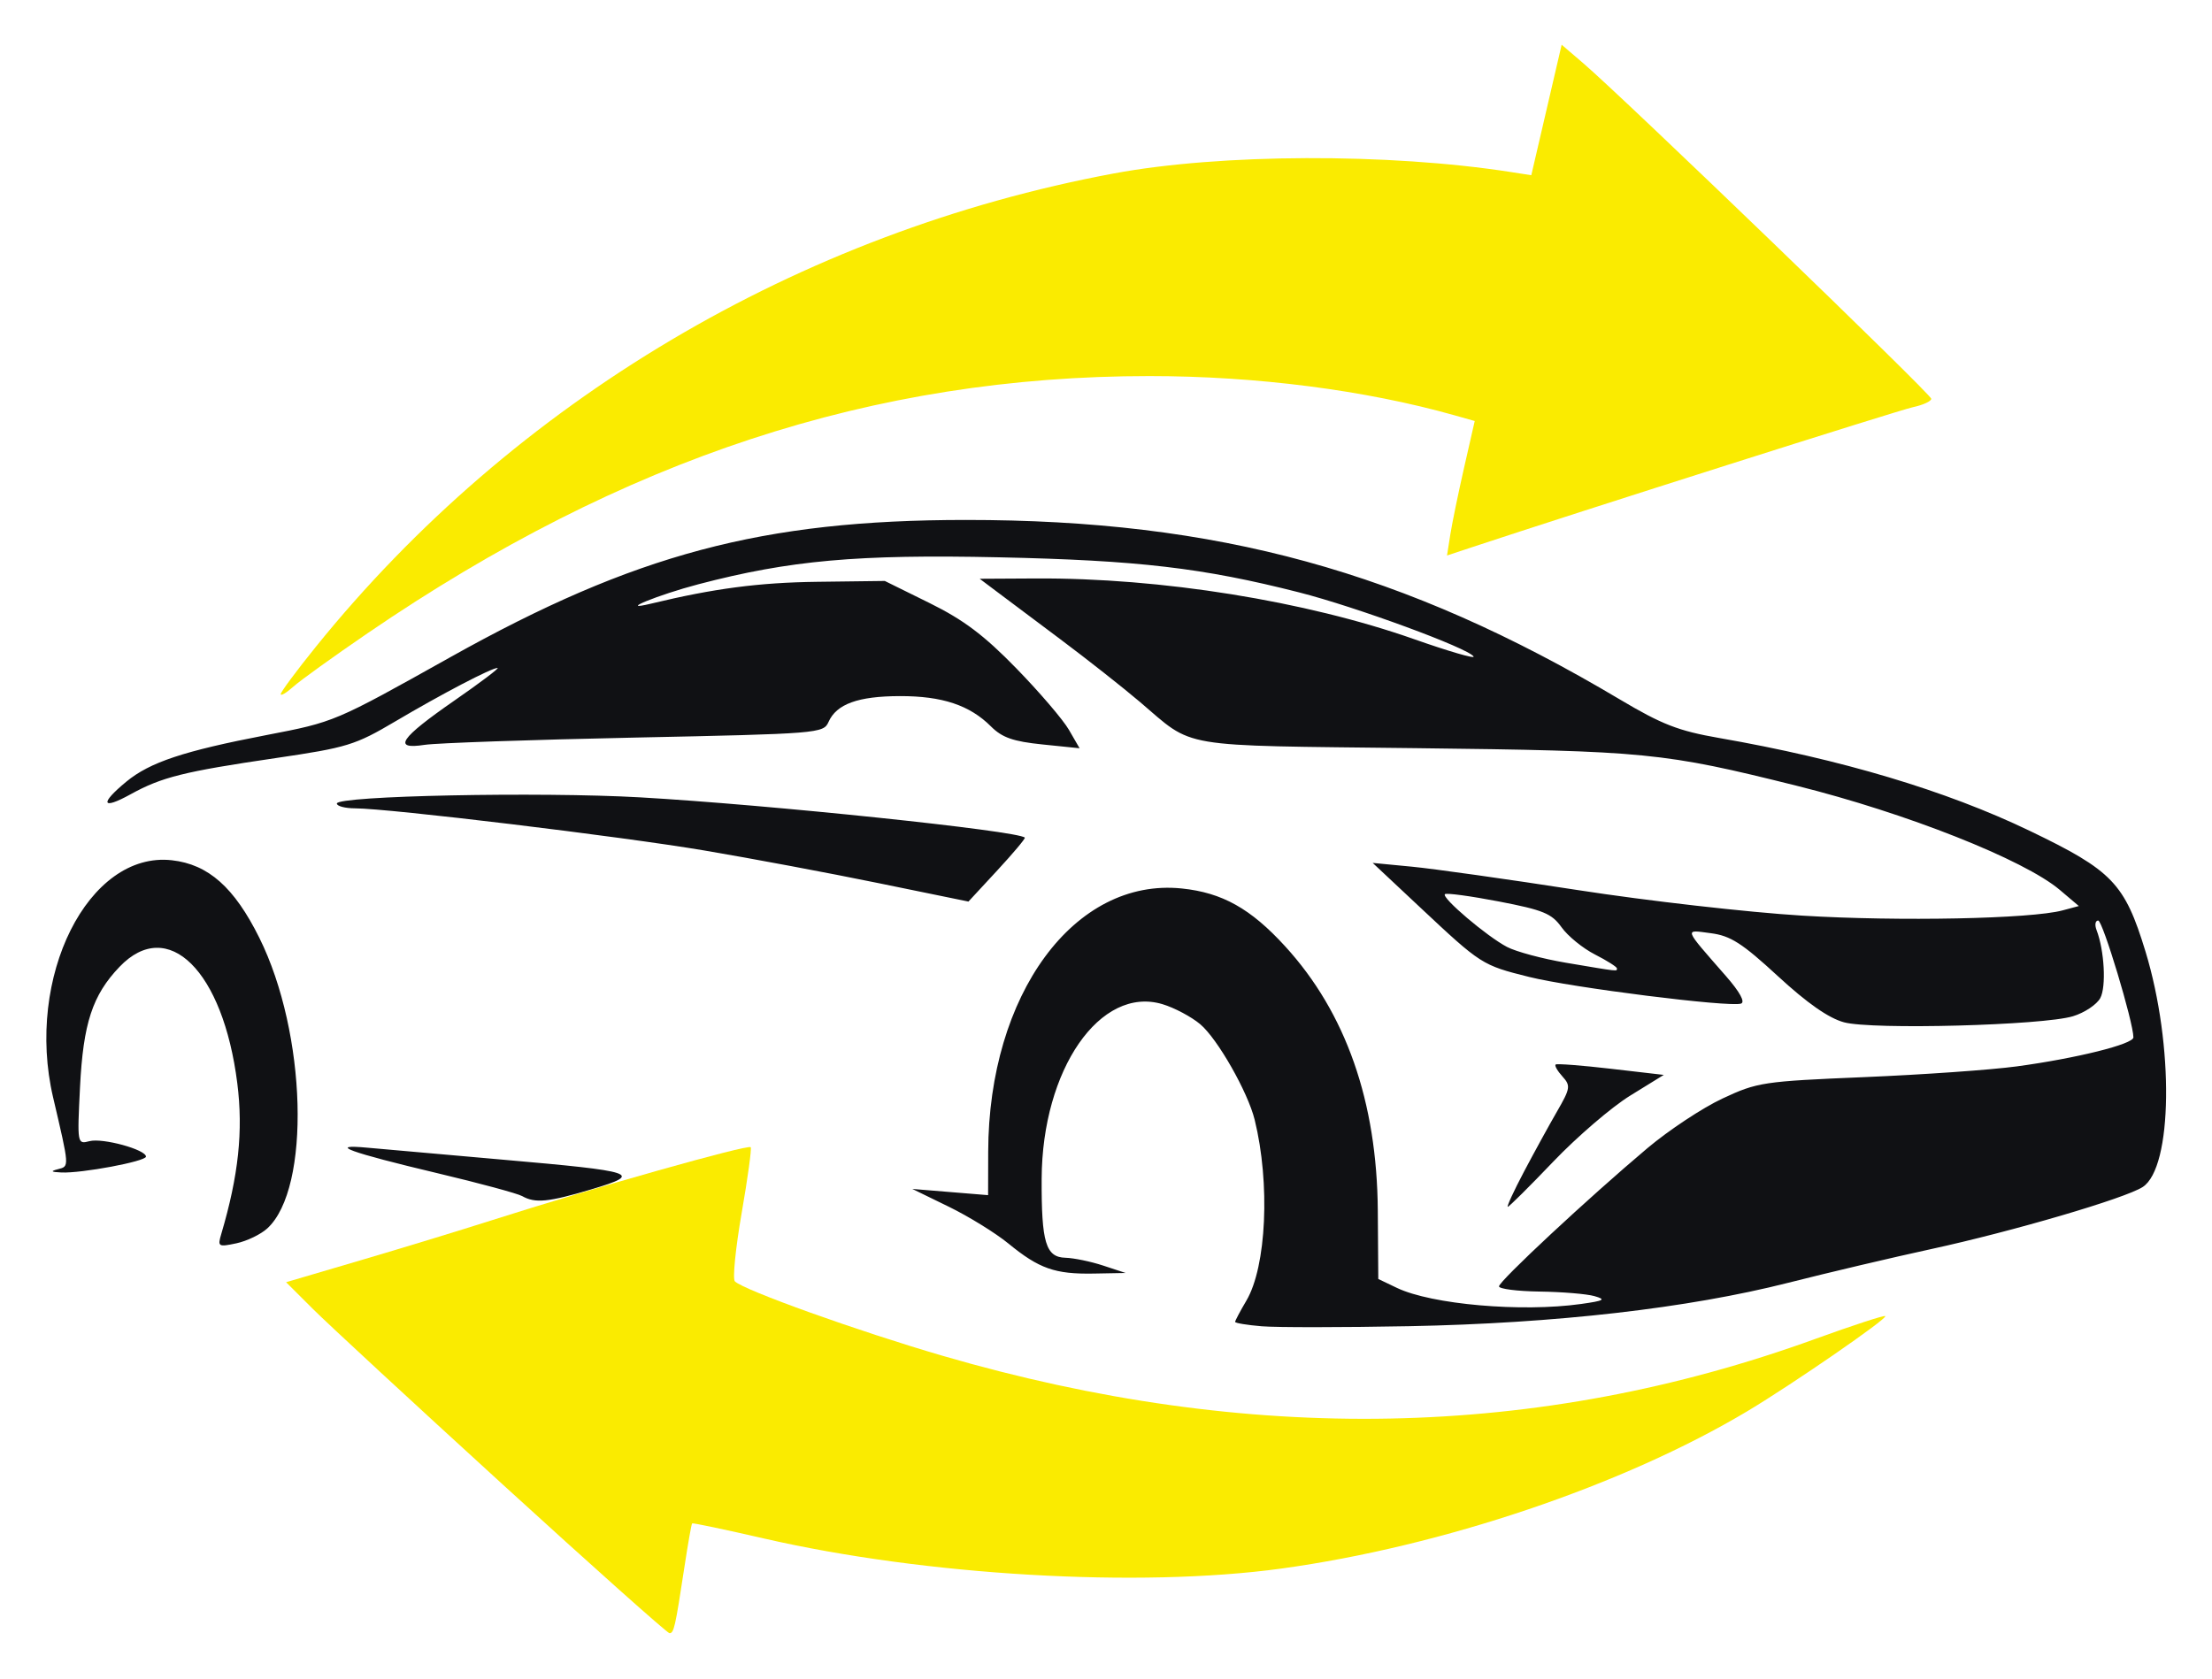
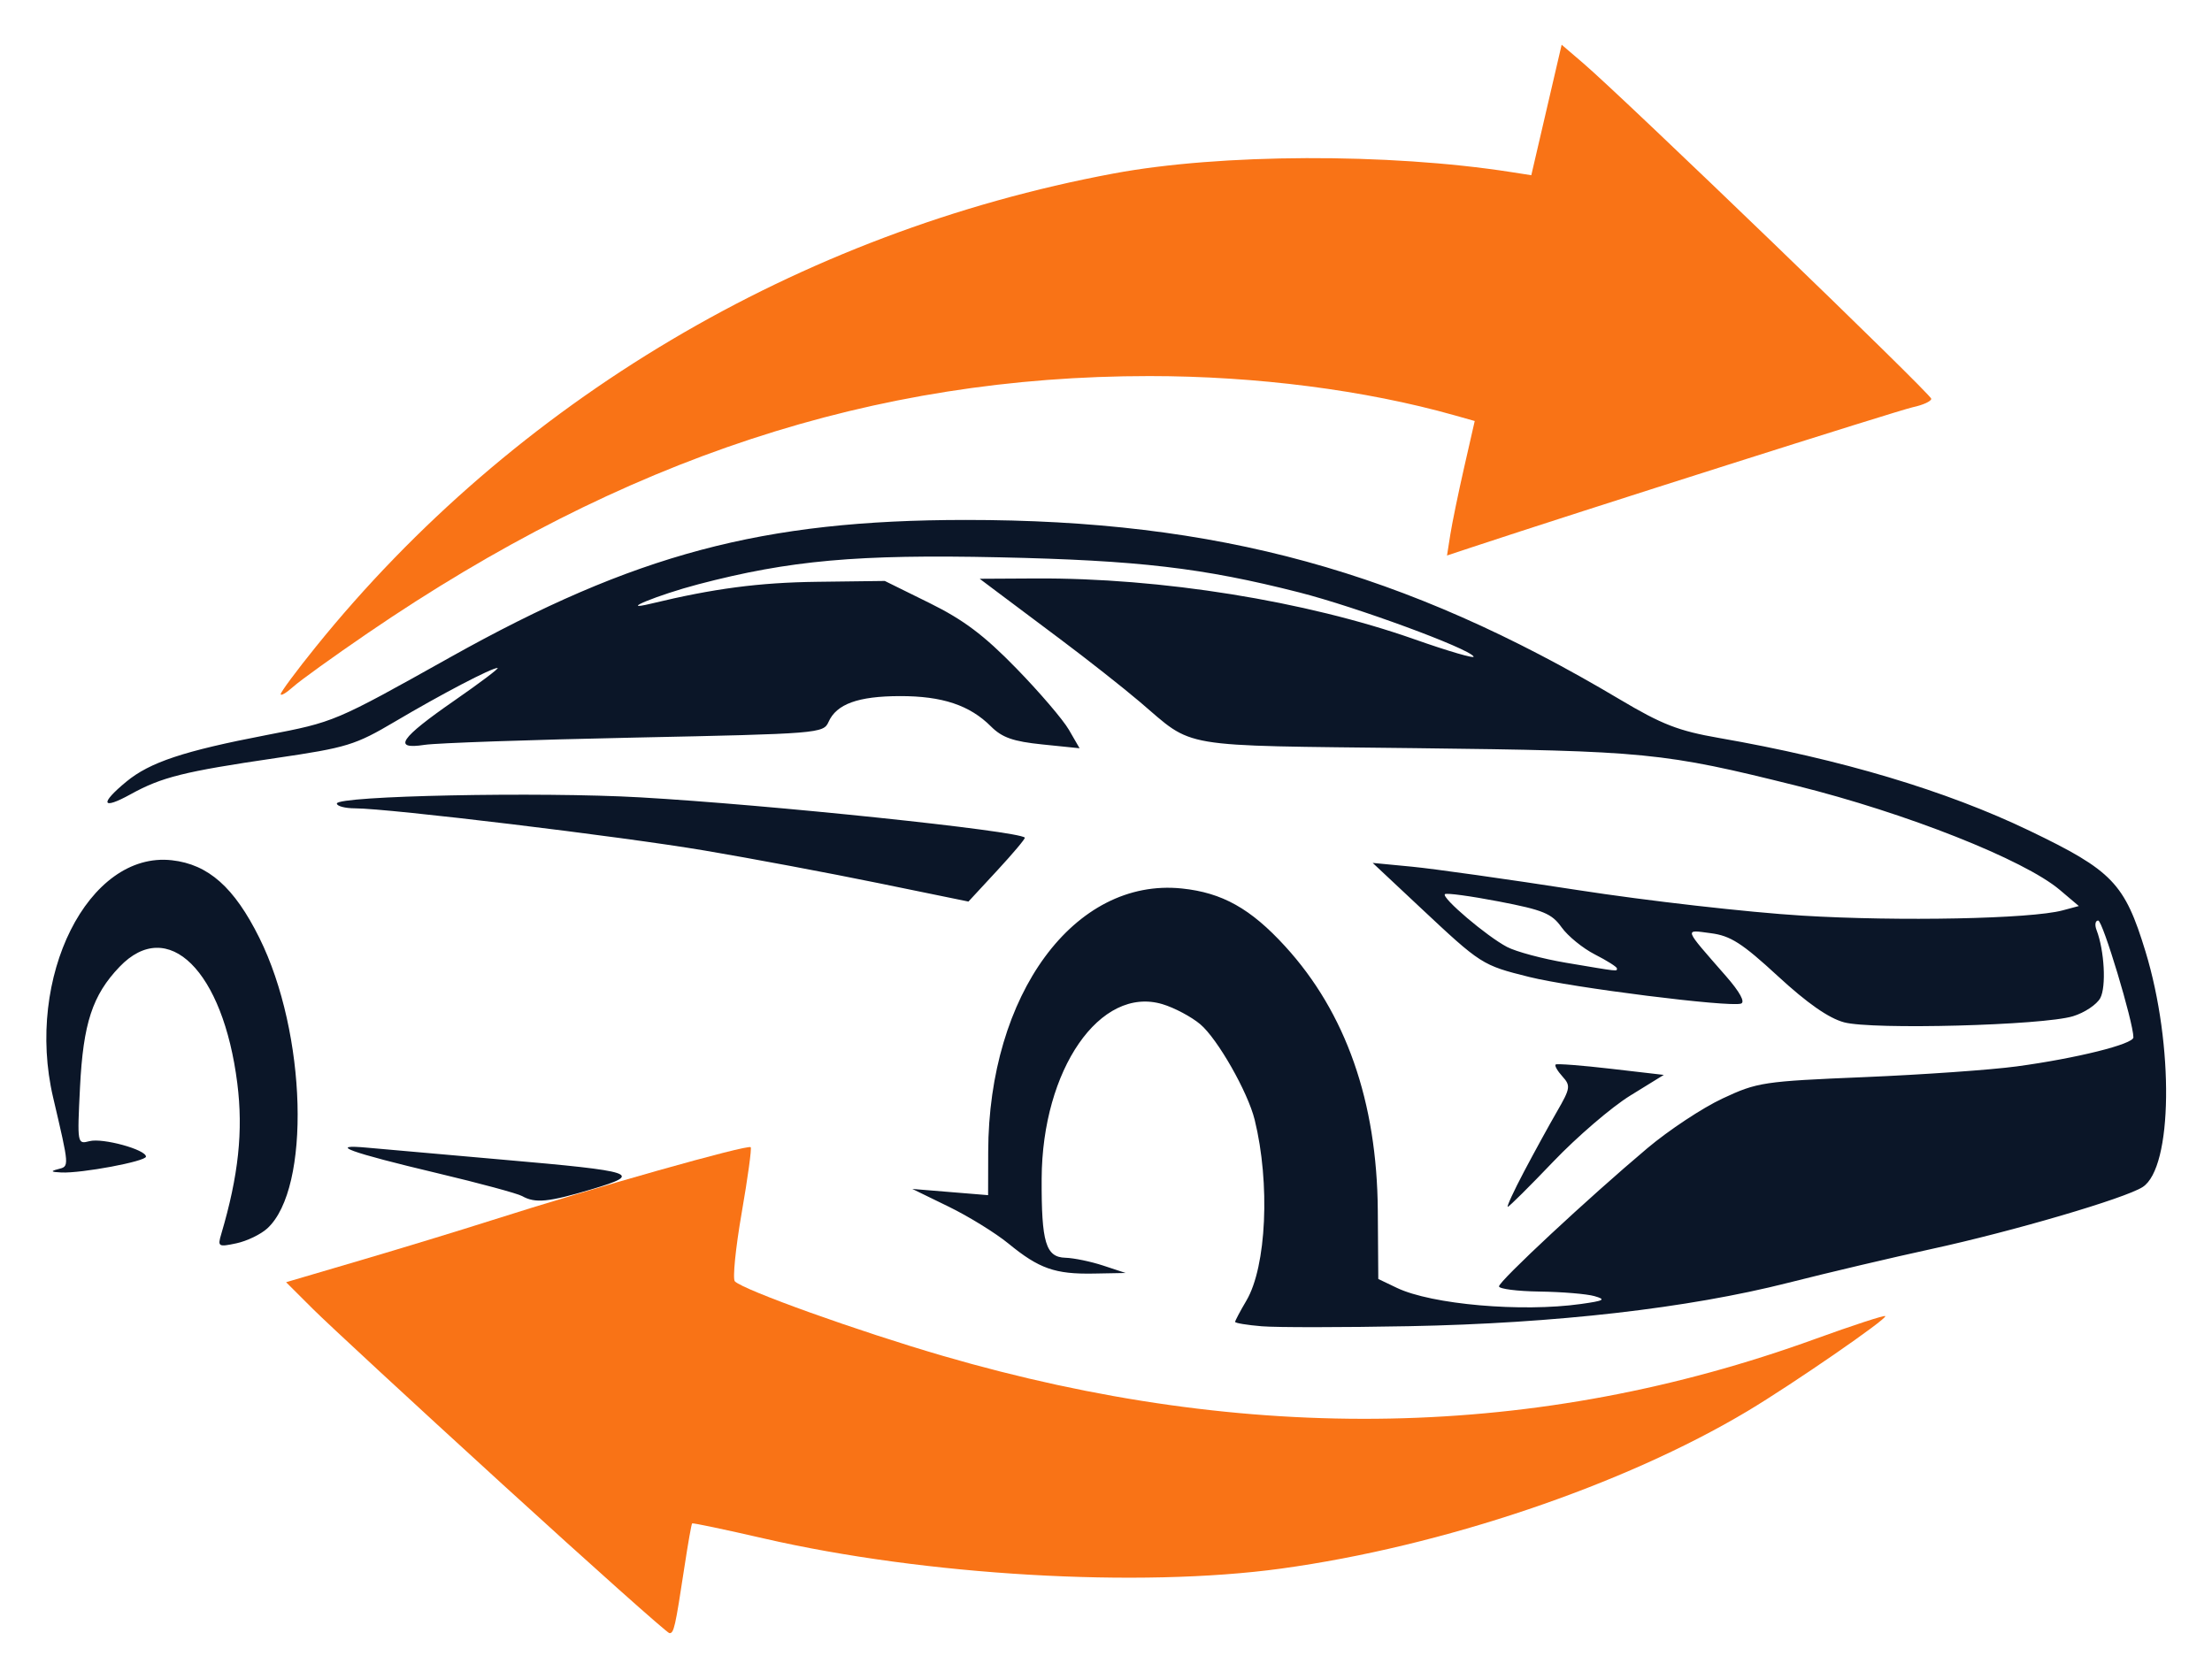
<svg xmlns="http://www.w3.org/2000/svg" width="394" height="299" viewBox="0 0 394 299" role="img" aria-labelledby="title desc">
-   <path fill="#101114" fill-rule="evenodd" d="M224.750,236.285 C222.137,236.068 220.000,235.716 220.000,235.502 C220.000,235.289 220.904,233.583 222.008,231.711 C225.587,225.645 226.267,210.810 223.483,199.500 C222.265,194.550 216.862,185.062 213.788,182.475 C212.205,181.143 209.174,179.533 207.053,178.898 C195.965,175.576 185.624,190.525 185.539,210.000 C185.489,221.367 186.274,223.979 189.769,224.077 C191.271,224.119 194.300,224.747 196.500,225.472 L200.500,226.790 194.815,226.895 C187.927,227.022 185.083,226.022 179.629,221.552 C177.331,219.669 172.536,216.708 168.975,214.973 L162.500,211.817 169.250,212.371 L176.000,212.925 176.017,205.212 C176.081,177.137 191.386,156.315 210.509,158.289 C217.696,159.031 222.766,161.869 228.909,168.591 C239.725,180.425 245.275,196.261 245.413,215.679 L245.500,227.858 248.810,229.442 C254.999,232.402 271.006,233.803 281.610,232.313 C285.756,231.730 286.120,231.517 284.000,230.912 C282.625,230.520 278.238,230.155 274.250,230.100 C270.262,230.045 267.000,229.628 267.000,229.174 C267.000,228.243 282.931,213.403 293.418,204.567 C297.223,201.361 303.249,197.374 306.809,195.709 C313.020,192.802 314.043,192.648 332.088,191.895 C342.431,191.463 354.630,190.605 359.197,189.988 C369.849,188.548 380.000,186.023 380.000,184.813 C380.000,182.130 374.537,164.000 373.729,164.000 C373.210,164.000 373.080,164.767 373.440,165.705 C374.831,169.330 375.185,175.786 374.104,177.806 C373.484,178.965 371.294,180.424 369.238,181.050 C363.875,182.682 333.460,183.488 328.456,182.131 C325.716,181.388 321.920,178.738 316.691,173.920 C310.297,168.028 308.242,166.711 304.735,166.257 C299.937,165.634 299.748,165.104 307.465,173.943 C309.907,176.741 310.885,178.538 310.105,178.798 C308.041,179.486 279.990,175.954 272.352,174.044 C263.974,171.949 263.834,171.860 252.909,161.617 L244.500,153.733 251.500,154.406 C255.350,154.776 268.625,156.649 281.000,158.568 C293.375,160.487 311.375,162.538 321.000,163.125 C338.262,164.177 361.758,163.705 367.391,162.191 L370.281,161.415 366.891,158.544 C360.534,153.162 339.530,144.848 320.000,139.982 C296.233,134.062 293.327,133.776 252.000,133.287 C209.123,132.781 212.891,133.417 203.000,125.019 C199.975,122.451 193.639,117.458 188.919,113.925 C184.200,110.391 179.025,106.513 177.419,105.306 L174.500,103.111 184.500,103.056 C206.817,102.934 232.572,107.070 251.903,113.879 C257.997,116.025 262.755,117.412 262.475,116.960 C261.561,115.481 241.504,108.109 231.394,105.536 C214.207,101.162 202.789,99.827 177.972,99.288 C152.739,98.741 140.706,99.818 124.415,104.085 C117.217,105.971 109.678,109.061 116.000,107.534 C127.144,104.843 135.205,103.784 145.549,103.653 L157.597,103.500 165.549,107.425 C171.631,110.427 175.263,113.158 181.000,119.044 C185.125,123.276 189.354,128.217 190.397,130.023 L192.294,133.306 185.667,132.627 C180.461,132.094 178.497,131.406 176.510,129.419 C172.719,125.628 167.825,123.998 160.282,124.015 C152.837,124.031 148.992,125.425 147.576,128.621 C146.675,130.655 145.815,130.724 113.076,131.405 C94.609,131.789 77.753,132.372 75.617,132.701 C69.837,133.590 71.222,131.545 80.983,124.778 C85.567,121.600 89.006,119.000 88.626,119.000 C87.535,119.000 78.714,123.612 70.374,128.543 C63.259,132.749 61.824,133.189 49.123,135.055 C32.739,137.463 28.804,138.445 23.250,141.512 C18.094,144.359 17.716,143.204 22.510,139.252 C26.699,135.800 32.744,133.789 47.455,130.958 C59.618,128.616 59.548,128.646 80.173,117.104 C113.037,98.713 135.804,92.646 172.000,92.632 C216.826,92.615 250.090,101.741 288.512,124.601 C296.039,129.079 298.954,130.212 306.196,131.475 C327.950,135.269 346.610,140.845 361.500,148.003 C376.268,155.101 378.444,157.367 382.148,169.500 C387.256,186.231 386.999,208.015 381.652,211.475 C378.530,213.496 358.482,219.379 344.000,222.525 C337.125,224.018 325.650,226.725 318.500,228.540 C300.674,233.064 277.051,235.769 251.000,236.268 C239.175,236.495 227.363,236.503 224.750,236.285Z M288.000,172.520 C288.000,172.257 286.238,171.142 284.084,170.043 C281.931,168.944 279.258,166.767 278.146,165.204 C276.397,162.749 274.883,162.125 266.973,160.603 C261.941,159.635 257.617,159.050 257.364,159.303 C256.730,159.937 264.842,166.826 268.439,168.709 C270.056,169.555 274.781,170.820 278.939,171.521 C288.566,173.143 288.000,173.081 288.000,172.520Z M39.407,219.861 C42.492,209.428 43.338,201.475 42.267,192.989 C39.734,172.924 29.916,163.219 21.287,172.250 C16.465,177.296 14.821,182.306 14.252,193.690 C13.747,203.808 13.759,203.876 15.945,203.304 C18.277,202.694 26.000,204.809 26.000,206.057 C26.000,206.906 14.525,209.057 10.918,208.884 C9.063,208.795 8.931,208.657 10.350,208.291 C12.369,207.771 12.386,208.024 9.457,195.500 C4.450,174.091 15.730,151.582 30.625,153.261 C37.113,153.993 41.724,158.083 46.191,167.073 C54.641,184.079 55.400,211.706 47.613,218.847 C46.451,219.912 43.972,221.108 42.104,221.504 C38.883,222.186 38.744,222.101 39.407,219.861Z M271.447,208.750 C273.262,205.312 275.908,200.488 277.328,198.029 C279.721,193.887 279.792,193.427 278.295,191.773 C277.406,190.791 276.864,189.836 277.089,189.651 C277.315,189.466 281.742,189.806 286.926,190.407 L296.352,191.500 290.357,195.200 C287.059,197.235 280.900,202.522 276.670,206.950 C272.440,211.377 268.792,215.000 268.564,215.000 C268.335,215.000 269.633,212.188 271.447,208.750Z M93.000,213.090 C92.175,212.623 85.425,210.798 78.000,209.034 C62.228,205.288 58.104,203.784 65.500,204.475 C68.250,204.732 79.050,205.688 89.500,206.598 C113.429,208.684 114.675,209.098 105.392,211.874 C97.709,214.172 95.325,214.406 93.000,213.090Z M156.500,157.340 C147.700,155.536 133.750,152.920 125.500,151.526 C110.527,148.997 69.404,144.033 63.250,144.011 C61.462,144.005 60.000,143.619 60.000,143.154 C60.000,141.775 96.176,141.037 114.000,142.053 C136.905,143.358 181.433,148.020 182.539,149.229 C182.676,149.378 180.473,152.002 177.644,155.060 L172.500,160.619 156.500,157.340Z" />
-   <path fill="#FAEB00" fill-rule="evenodd" d="M89.500,264.431 C73.550,249.869 58.353,235.813 55.729,233.195 L50.959,228.435 64.229,224.528 C71.528,222.380 82.000,219.185 87.500,217.428 C105.813,211.580 133.186,203.853 133.715,204.382 C133.916,204.582 133.190,209.866 132.102,216.123 C131.015,222.380 130.470,227.851 130.892,228.279 C132.427,229.840 152.879,237.167 167.971,241.564 C222.507,257.450 273.973,256.450 323.316,238.546 C330.000,236.120 335.620,234.286 335.804,234.471 C336.240,234.907 319.284,246.604 311.271,251.395 C289.153,264.619 256.910,275.511 228.216,279.451 C202.919,282.924 164.788,280.701 136.000,274.074 C129.125,272.492 123.401,271.289 123.281,271.401 C123.160,271.514 122.551,274.957 121.928,279.053 C120.262,289.996 120.034,291.005 119.231,290.953 C118.829,290.928 105.450,278.993 89.500,264.431Z M50.000,123.664 C50.000,123.288 52.812,119.497 56.249,115.240 C91.585,71.469 142.323,41.358 198.350,30.909 C217.392,27.358 247.286,27.249 269.127,30.651 L272.754,31.216 275.457,19.592 L278.161,7.968 281.975,11.234 C289.297,17.502 344.000,70.252 344.000,71.043 C344.000,71.482 342.538,72.155 340.750,72.538 C338.154,73.094 281.184,91.190 262.121,97.514 L257.741,98.967 258.329,95.233 C258.653,93.180 259.763,87.789 260.797,83.252 L262.677,75.005 259.089,73.992 C243.163,69.496 223.758,67.000 204.737,67.000 C155.602,67.000 111.069,81.647 65.500,112.797 C59.450,116.932 53.487,121.223 52.250,122.332 C51.013,123.441 50.000,124.041 50.000,123.664Z" />
+   <path fill="#0B1628" fill-rule="evenodd" d="M224.750,236.285 C222.137,236.068 220.000,235.716 220.000,235.502 C220.000,235.289 220.904,233.583 222.008,231.711 C225.587,225.645 226.267,210.810 223.483,199.500 C222.265,194.550 216.862,185.062 213.788,182.475 C212.205,181.143 209.174,179.533 207.053,178.898 C195.965,175.576 185.624,190.525 185.539,210.000 C185.489,221.367 186.274,223.979 189.769,224.077 C191.271,224.119 194.300,224.747 196.500,225.472 L200.500,226.790 194.815,226.895 C187.927,227.022 185.083,226.022 179.629,221.552 C177.331,219.669 172.536,216.708 168.975,214.973 L162.500,211.817 169.250,212.371 L176.000,212.925 176.017,205.212 C176.081,177.137 191.386,156.315 210.509,158.289 C217.696,159.031 222.766,161.869 228.909,168.591 C239.725,180.425 245.275,196.261 245.413,215.679 L245.500,227.858 248.810,229.442 C254.999,232.402 271.006,233.803 281.610,232.313 C285.756,231.730 286.120,231.517 284.000,230.912 C282.625,230.520 278.238,230.155 274.250,230.100 C270.262,230.045 267.000,229.628 267.000,229.174 C267.000,228.243 282.931,213.403 293.418,204.567 C297.223,201.361 303.249,197.374 306.809,195.709 C313.020,192.802 314.043,192.648 332.088,191.895 C342.431,191.463 354.630,190.605 359.197,189.988 C369.849,188.548 380.000,186.023 380.000,184.813 C380.000,182.130 374.537,164.000 373.729,164.000 C373.210,164.000 373.080,164.767 373.440,165.705 C374.831,169.330 375.185,175.786 374.104,177.806 C373.484,178.965 371.294,180.424 369.238,181.050 C363.875,182.682 333.460,183.488 328.456,182.131 C325.716,181.388 321.920,178.738 316.691,173.920 C310.297,168.028 308.242,166.711 304.735,166.257 C299.937,165.634 299.748,165.104 307.465,173.943 C309.907,176.741 310.885,178.538 310.105,178.798 C308.041,179.486 279.990,175.954 272.352,174.044 C263.974,171.949 263.834,171.860 252.909,161.617 L244.500,153.733 251.500,154.406 C255.350,154.776 268.625,156.649 281.000,158.568 C293.375,160.487 311.375,162.538 321.000,163.125 C338.262,164.177 361.758,163.705 367.391,162.191 L370.281,161.415 366.891,158.544 C360.534,153.162 339.530,144.848 320.000,139.982 C296.233,134.062 293.327,133.776 252.000,133.287 C209.123,132.781 212.891,133.417 203.000,125.019 C199.975,122.451 193.639,117.458 188.919,113.925 C184.200,110.391 179.025,106.513 177.419,105.306 L174.500,103.111 184.500,103.056 C206.817,102.934 232.572,107.070 251.903,113.879 C257.997,116.025 262.755,117.412 262.475,116.960 C261.561,115.481 241.504,108.109 231.394,105.536 C214.207,101.162 202.789,99.827 177.972,99.288 C152.739,98.741 140.706,99.818 124.415,104.085 C117.217,105.971 109.678,109.061 116.000,107.534 C127.144,104.843 135.205,103.784 145.549,103.653 L157.597,103.500 165.549,107.425 C171.631,110.427 175.263,113.158 181.000,119.044 C185.125,123.276 189.354,128.217 190.397,130.023 L192.294,133.306 185.667,132.627 C180.461,132.094 178.497,131.406 176.510,129.419 C172.719,125.628 167.825,123.998 160.282,124.015 C152.837,124.031 148.992,125.425 147.576,128.621 C146.675,130.655 145.815,130.724 113.076,131.405 C94.609,131.789 77.753,132.372 75.617,132.701 C69.837,133.590 71.222,131.545 80.983,124.778 C85.567,121.600 89.006,119.000 88.626,119.000 C87.535,119.000 78.714,123.612 70.374,128.543 C63.259,132.749 61.824,133.189 49.123,135.055 C32.739,137.463 28.804,138.445 23.250,141.512 C18.094,144.359 17.716,143.204 22.510,139.252 C26.699,135.800 32.744,133.789 47.455,130.958 C59.618,128.616 59.548,128.646 80.173,117.104 C113.037,98.713 135.804,92.646 172.000,92.632 C216.826,92.615 250.090,101.741 288.512,124.601 C296.039,129.079 298.954,130.212 306.196,131.475 C327.950,135.269 346.610,140.845 361.500,148.003 C376.268,155.101 378.444,157.367 382.148,169.500 C387.256,186.231 386.999,208.015 381.652,211.475 C378.530,213.496 358.482,219.379 344.000,222.525 C337.125,224.018 325.650,226.725 318.500,228.540 C300.674,233.064 277.051,235.769 251.000,236.268 C239.175,236.495 227.363,236.503 224.750,236.285Z M288.000,172.520 C288.000,172.257 286.238,171.142 284.084,170.043 C281.931,168.944 279.258,166.767 278.146,165.204 C276.397,162.749 274.883,162.125 266.973,160.603 C261.941,159.635 257.617,159.050 257.364,159.303 C256.730,159.937 264.842,166.826 268.439,168.709 C270.056,169.555 274.781,170.820 278.939,171.521 C288.566,173.143 288.000,173.081 288.000,172.520Z M39.407,219.861 C42.492,209.428 43.338,201.475 42.267,192.989 C39.734,172.924 29.916,163.219 21.287,172.250 C16.465,177.296 14.821,182.306 14.252,193.690 C13.747,203.808 13.759,203.876 15.945,203.304 C18.277,202.694 26.000,204.809 26.000,206.057 C26.000,206.906 14.525,209.057 10.918,208.884 C9.063,208.795 8.931,208.657 10.350,208.291 C12.369,207.771 12.386,208.024 9.457,195.500 C4.450,174.091 15.730,151.582 30.625,153.261 C37.113,153.993 41.724,158.083 46.191,167.073 C54.641,184.079 55.400,211.706 47.613,218.847 C46.451,219.912 43.972,221.108 42.104,221.504 C38.883,222.186 38.744,222.101 39.407,219.861Z M271.447,208.750 C273.262,205.312 275.908,200.488 277.328,198.029 C279.721,193.887 279.792,193.427 278.295,191.773 C277.406,190.791 276.864,189.836 277.089,189.651 C277.315,189.466 281.742,189.806 286.926,190.407 L296.352,191.500 290.357,195.200 C287.059,197.235 280.900,202.522 276.670,206.950 C272.440,211.377 268.792,215.000 268.564,215.000 C268.335,215.000 269.633,212.188 271.447,208.750Z M93.000,213.090 C92.175,212.623 85.425,210.798 78.000,209.034 C62.228,205.288 58.104,203.784 65.500,204.475 C68.250,204.732 79.050,205.688 89.500,206.598 C113.429,208.684 114.675,209.098 105.392,211.874 C97.709,214.172 95.325,214.406 93.000,213.090Z M156.500,157.340 C147.700,155.536 133.750,152.920 125.500,151.526 C110.527,148.997 69.404,144.033 63.250,144.011 C61.462,144.005 60.000,143.619 60.000,143.154 C60.000,141.775 96.176,141.037 114.000,142.053 C136.905,143.358 181.433,148.020 182.539,149.229 C182.676,149.378 180.473,152.002 177.644,155.060 L172.500,160.619 156.500,157.340Z" />
+   <path fill="#F97316" fill-rule="evenodd" d="M89.500,264.431 C73.550,249.869 58.353,235.813 55.729,233.195 L50.959,228.435 64.229,224.528 C71.528,222.380 82.000,219.185 87.500,217.428 C105.813,211.580 133.186,203.853 133.715,204.382 C133.916,204.582 133.190,209.866 132.102,216.123 C131.015,222.380 130.470,227.851 130.892,228.279 C132.427,229.840 152.879,237.167 167.971,241.564 C222.507,257.450 273.973,256.450 323.316,238.546 C330.000,236.120 335.620,234.286 335.804,234.471 C336.240,234.907 319.284,246.604 311.271,251.395 C289.153,264.619 256.910,275.511 228.216,279.451 C202.919,282.924 164.788,280.701 136.000,274.074 C129.125,272.492 123.401,271.289 123.281,271.401 C123.160,271.514 122.551,274.957 121.928,279.053 C120.262,289.996 120.034,291.005 119.231,290.953 C118.829,290.928 105.450,278.993 89.500,264.431Z M50.000,123.664 C50.000,123.288 52.812,119.497 56.249,115.240 C91.585,71.469 142.323,41.358 198.350,30.909 C217.392,27.358 247.286,27.249 269.127,30.651 L272.754,31.216 275.457,19.592 L278.161,7.968 281.975,11.234 C289.297,17.502 344.000,70.252 344.000,71.043 C344.000,71.482 342.538,72.155 340.750,72.538 C338.154,73.094 281.184,91.190 262.121,97.514 L257.741,98.967 258.329,95.233 C258.653,93.180 259.763,87.789 260.797,83.252 L262.677,75.005 259.089,73.992 C243.163,69.496 223.758,67.000 204.737,67.000 C155.602,67.000 111.069,81.647 65.500,112.797 C59.450,116.932 53.487,121.223 52.250,122.332 C51.013,123.441 50.000,124.041 50.000,123.664Z" />
</svg>
